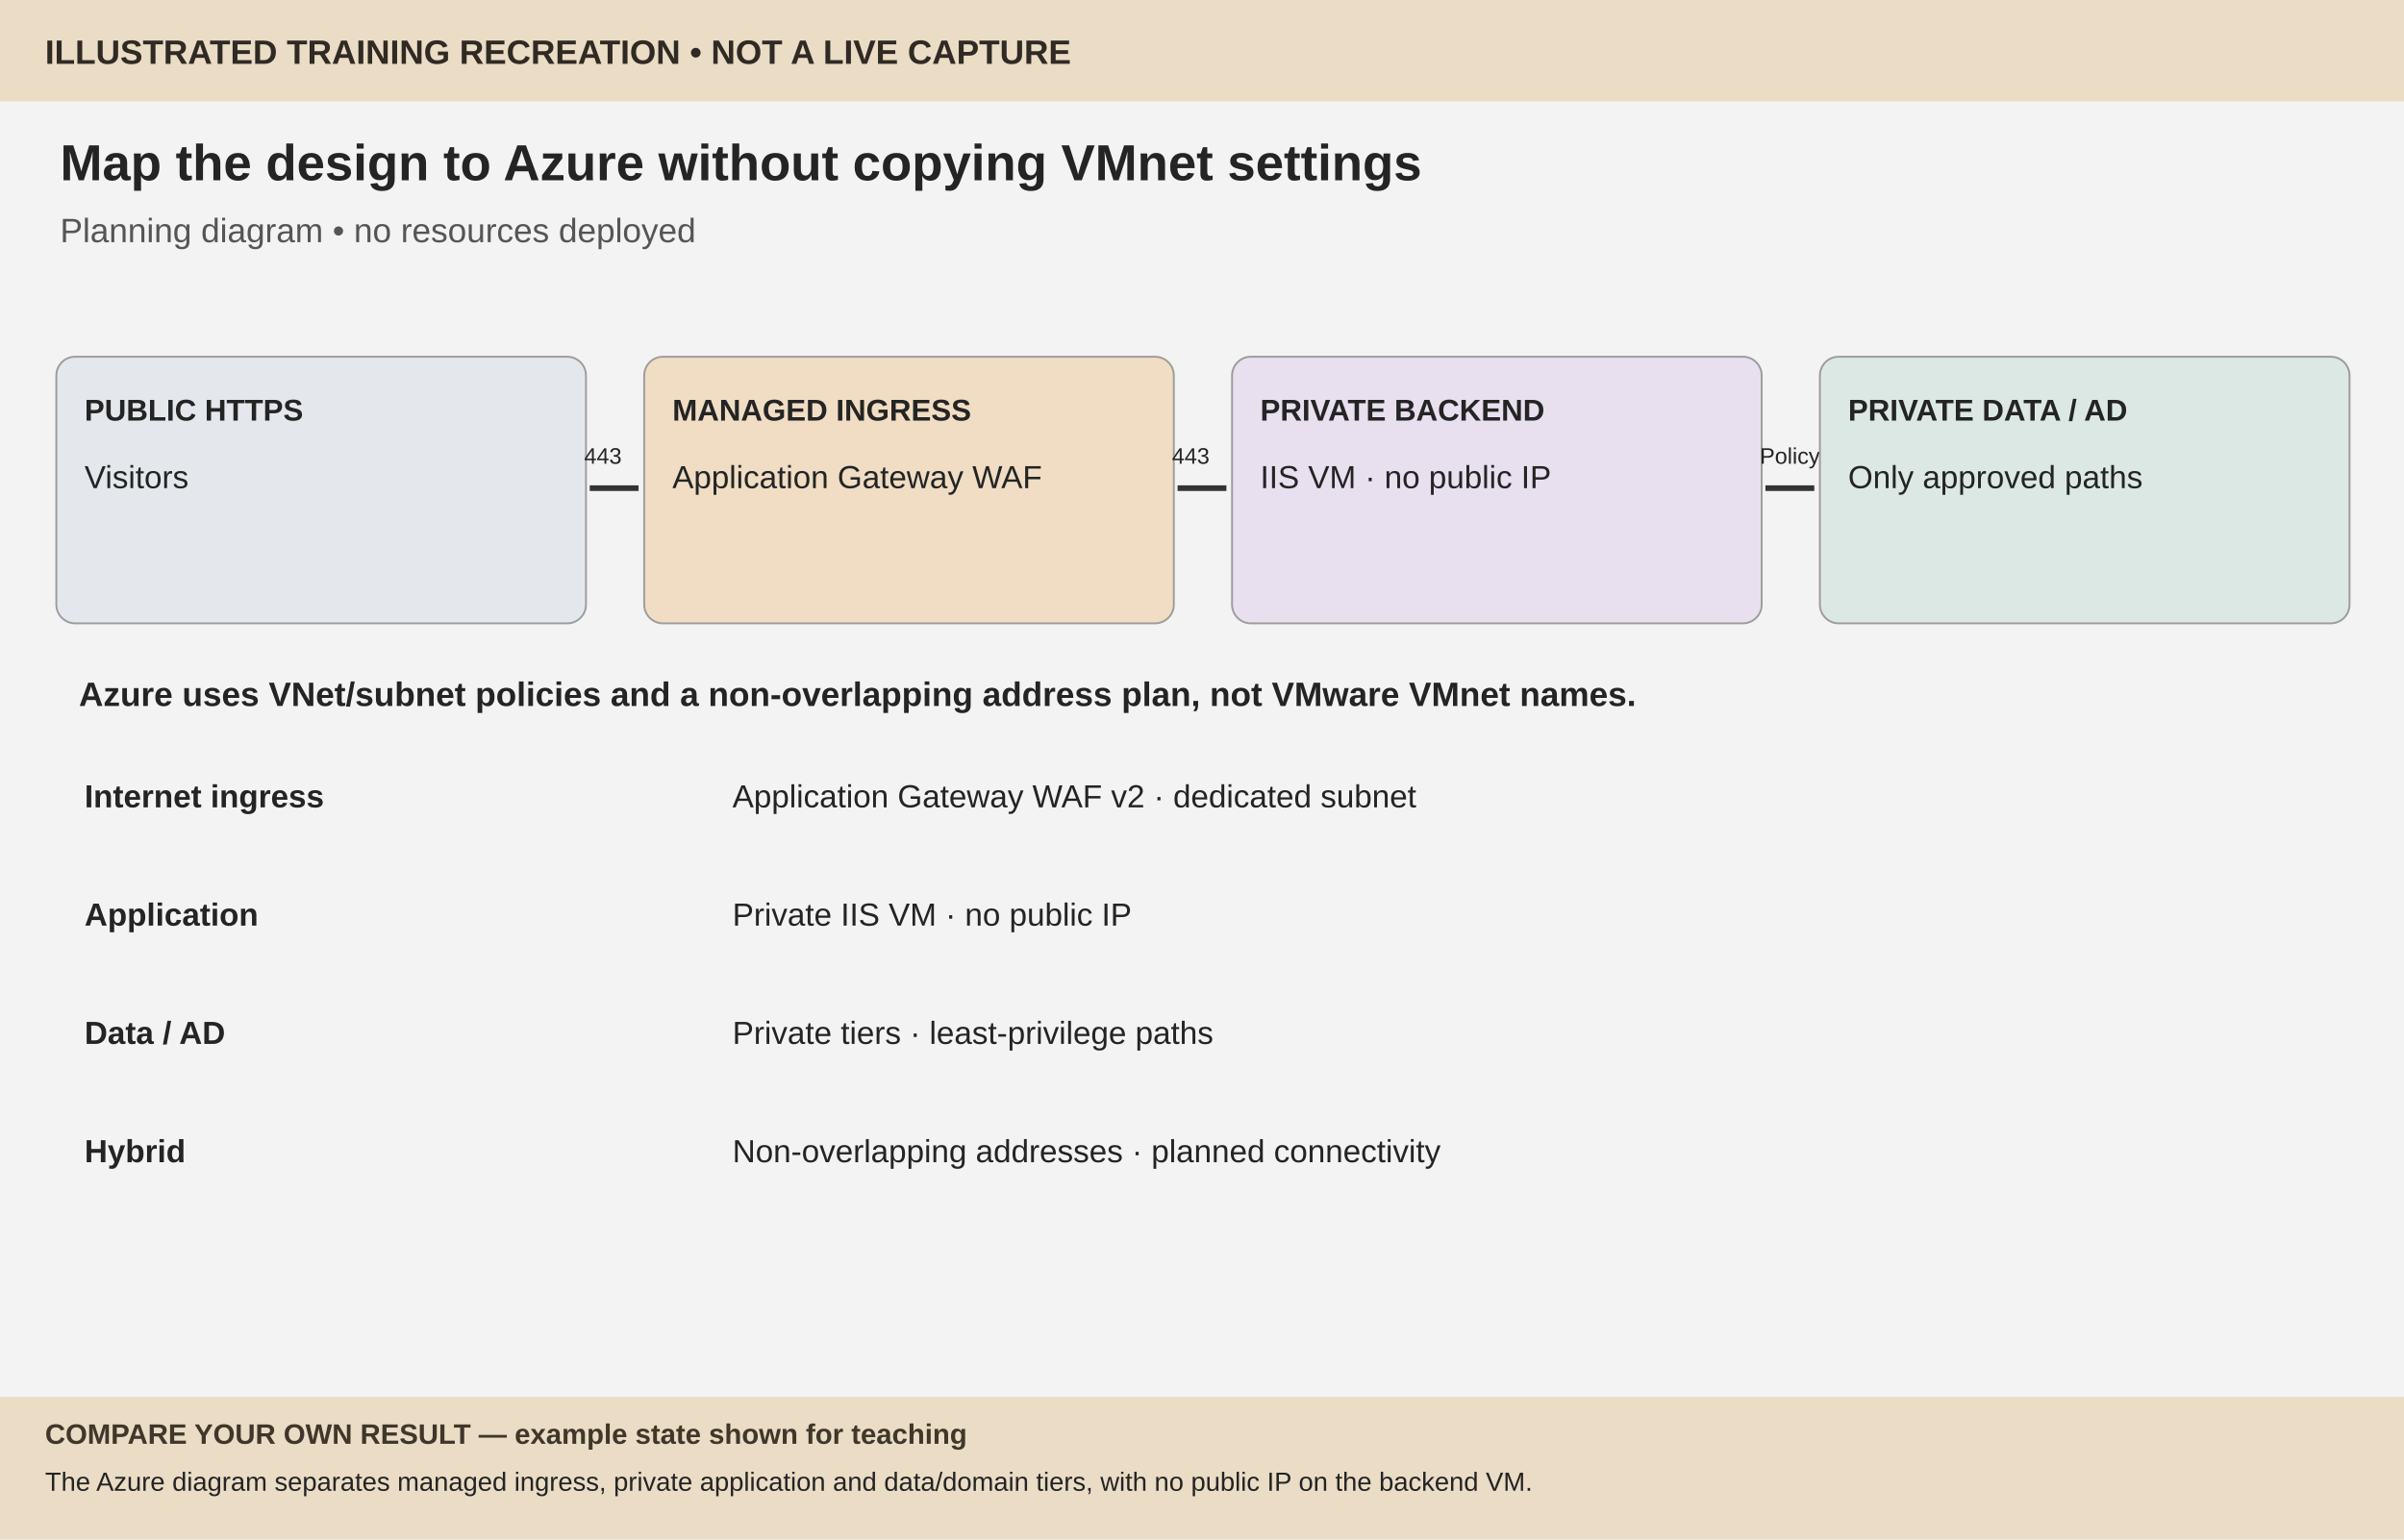
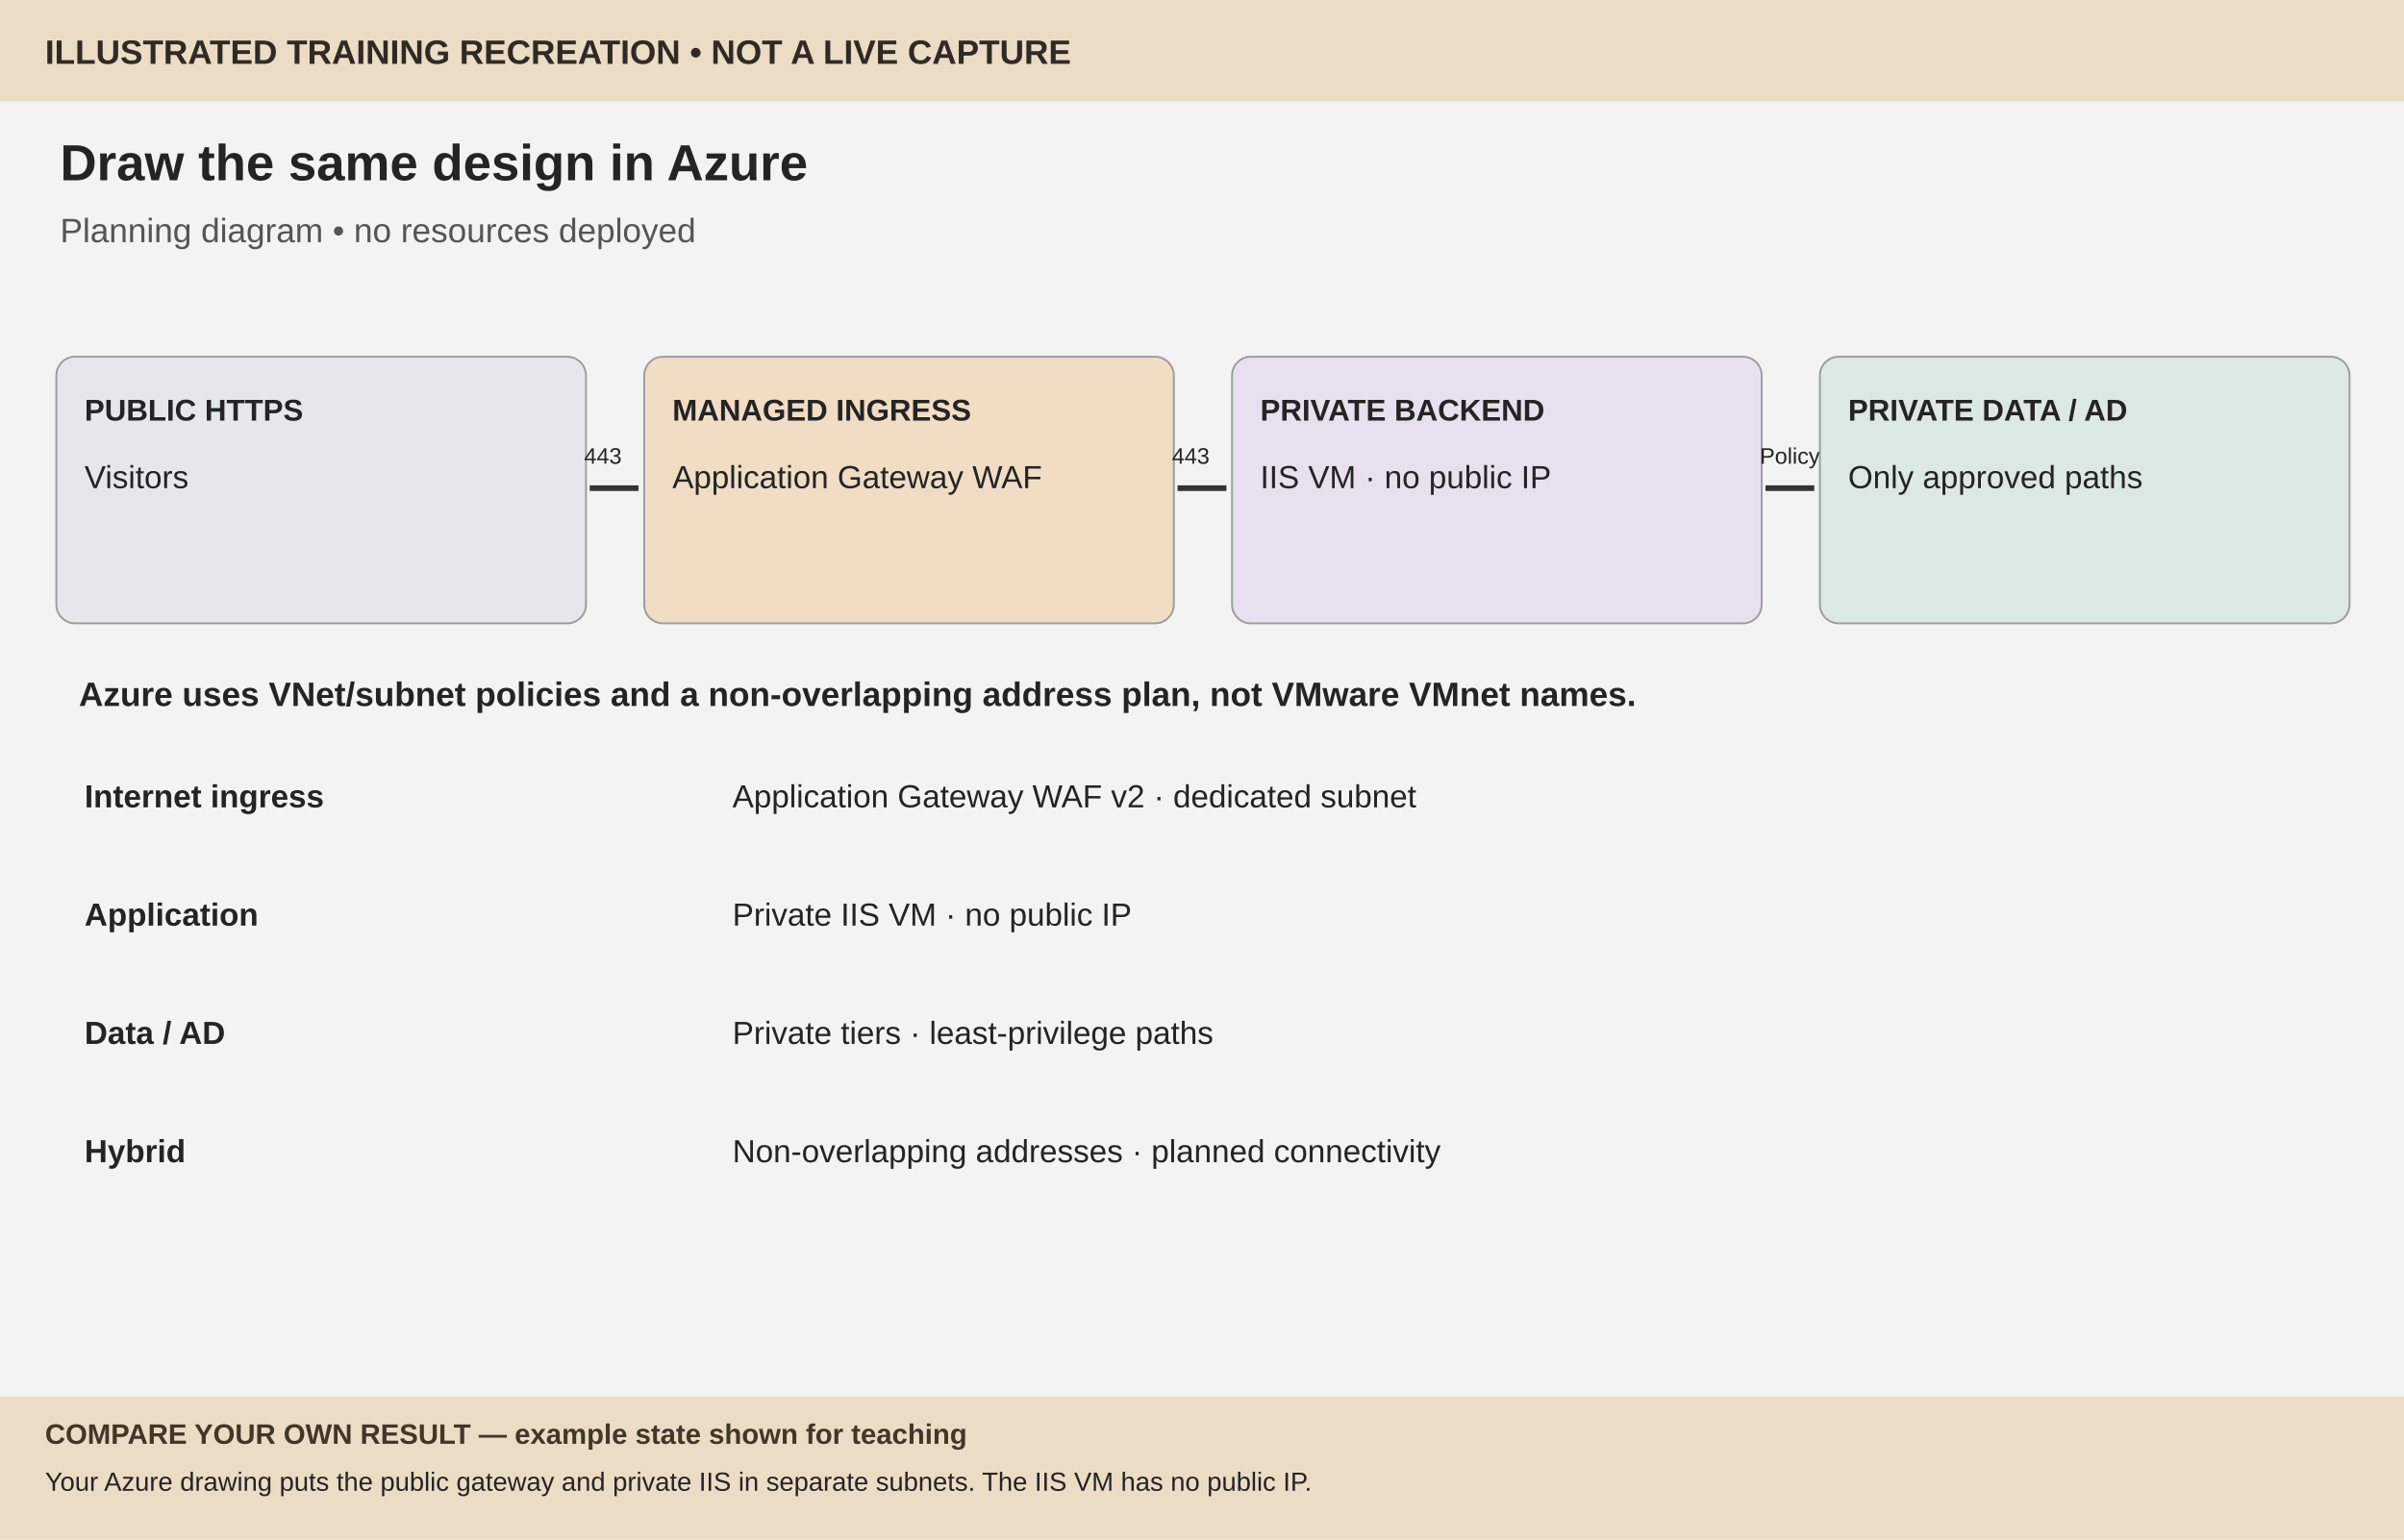
<svg xmlns="http://www.w3.org/2000/svg" width="1280" height="820" viewBox="0 0 1280 820">
  <rect x="0" y="0" width="1280" height="820" fill="#f3f3f3" stroke="none" rx="0" />
  <rect x="0" y="0" width="1280" height="54" fill="#eadcc5" stroke="none" rx="0" />
  <text x="24" y="34" font-family="Arial, sans-serif" font-size="18" fill="#302a24" font-weight="bold">ILLUSTRATED TRAINING RECREATION • NOT A LIVE CAPTURE</text>
-   <text x="32" y="96" font-family="Arial, sans-serif" font-size="27" fill="#242424" font-weight="bold">Map the design to Azure without copying VMnet settings</text>
+   <text x="32" y="96" font-family="Arial, sans-serif" font-size="27" fill="#242424" font-weight="bold">Draw the same design in Azure</text>
  <text x="32" y="129" font-family="Arial, sans-serif" font-size="18" fill="#555" font-weight="normal">Planning diagram • no resources deployed</text>
  <rect x="30" y="190" width="282" height="142" fill="#e4e8ed" stroke="#9c9c9c" rx="10" />
  <text x="45" y="224" font-family="Arial, sans-serif" font-size="16" fill="#242424" font-weight="bold">PUBLIC HTTPS</text>
  <text x="45" y="260" font-family="Arial, sans-serif" font-size="17" fill="#242424" font-weight="normal">Visitors</text>
  <path d="M314 260 h26" stroke="#333" stroke-width="3" />
  <text x="311" y="247" font-family="Arial, sans-serif" font-size="12" fill="#242424" font-weight="normal">443</text>
  <rect x="343" y="190" width="282" height="142" fill="#f0ddc4" stroke="#9c9c9c" rx="10" />
  <text x="358" y="224" font-family="Arial, sans-serif" font-size="16" fill="#242424" font-weight="bold">MANAGED INGRESS</text>
  <text x="358" y="260" font-family="Arial, sans-serif" font-size="17" fill="#242424" font-weight="normal">Application Gateway WAF</text>
  <path d="M627 260 h26" stroke="#333" stroke-width="3" />
  <text x="624" y="247" font-family="Arial, sans-serif" font-size="12" fill="#242424" font-weight="normal">443</text>
  <rect x="656" y="190" width="282" height="142" fill="#e8dfef" stroke="#9c9c9c" rx="10" />
  <text x="671" y="224" font-family="Arial, sans-serif" font-size="16" fill="#242424" font-weight="bold">PRIVATE BACKEND</text>
  <text x="671" y="260" font-family="Arial, sans-serif" font-size="17" fill="#242424" font-weight="normal">IIS VM · no public IP</text>
  <path d="M940 260 h26" stroke="#333" stroke-width="3" />
  <text x="937" y="247" font-family="Arial, sans-serif" font-size="12" fill="#242424" font-weight="normal">Policy</text>
  <rect x="969" y="190" width="282" height="142" fill="#dce8e4" stroke="#9c9c9c" rx="10" />
  <text x="984" y="224" font-family="Arial, sans-serif" font-size="16" fill="#242424" font-weight="bold">PRIVATE DATA / AD</text>
  <text x="984" y="260" font-family="Arial, sans-serif" font-size="17" fill="#242424" font-weight="normal">Only approved paths</text>
  <text x="42" y="376" font-family="Arial, sans-serif" font-size="18" fill="#242424" font-weight="bold">Azure uses VNet/subnet policies and a non-overlapping address plan, not VMware VMnet names.</text>
  <text x="45" y="430" font-family="Arial, sans-serif" font-size="17" fill="#242424" font-weight="bold">Internet ingress</text>
  <text x="390" y="430" font-family="Arial, sans-serif" font-size="17" fill="#242424" font-weight="normal">Application Gateway WAF v2 · dedicated subnet</text>
  <text x="45" y="493" font-family="Arial, sans-serif" font-size="17" fill="#242424" font-weight="bold">Application</text>
  <text x="390" y="493" font-family="Arial, sans-serif" font-size="17" fill="#242424" font-weight="normal">Private IIS VM · no public IP</text>
  <text x="45" y="556" font-family="Arial, sans-serif" font-size="17" fill="#242424" font-weight="bold">Data / AD</text>
  <text x="390" y="556" font-family="Arial, sans-serif" font-size="17" fill="#242424" font-weight="normal">Private tiers · least-privilege paths</text>
  <text x="45" y="619" font-family="Arial, sans-serif" font-size="17" fill="#242424" font-weight="bold">Hybrid</text>
  <text x="390" y="619" font-family="Arial, sans-serif" font-size="17" fill="#242424" font-weight="normal">Non-overlapping addresses · planned connectivity</text>
  <rect x="0" y="744" width="1280" height="76" fill="#eadcc5" stroke="none" rx="0" />
  <text x="24" y="769" font-family="Arial, sans-serif" font-size="15" fill="#40372a" font-weight="bold">COMPARE YOUR OWN RESULT — example state shown for teaching</text>
-   <text x="24" y="794" font-family="Arial, sans-serif" font-size="14" fill="#242424" font-weight="normal">The Azure diagram separates managed ingress, private application and data/domain tiers, with no public IP on the backend VM.</text>
+   <text x="24" y="794" font-family="Arial, sans-serif" font-size="14" fill="#242424" font-weight="normal">Your Azure drawing puts the public gateway and private IIS in separate subnets. The IIS VM has no public IP.</text>
</svg>
